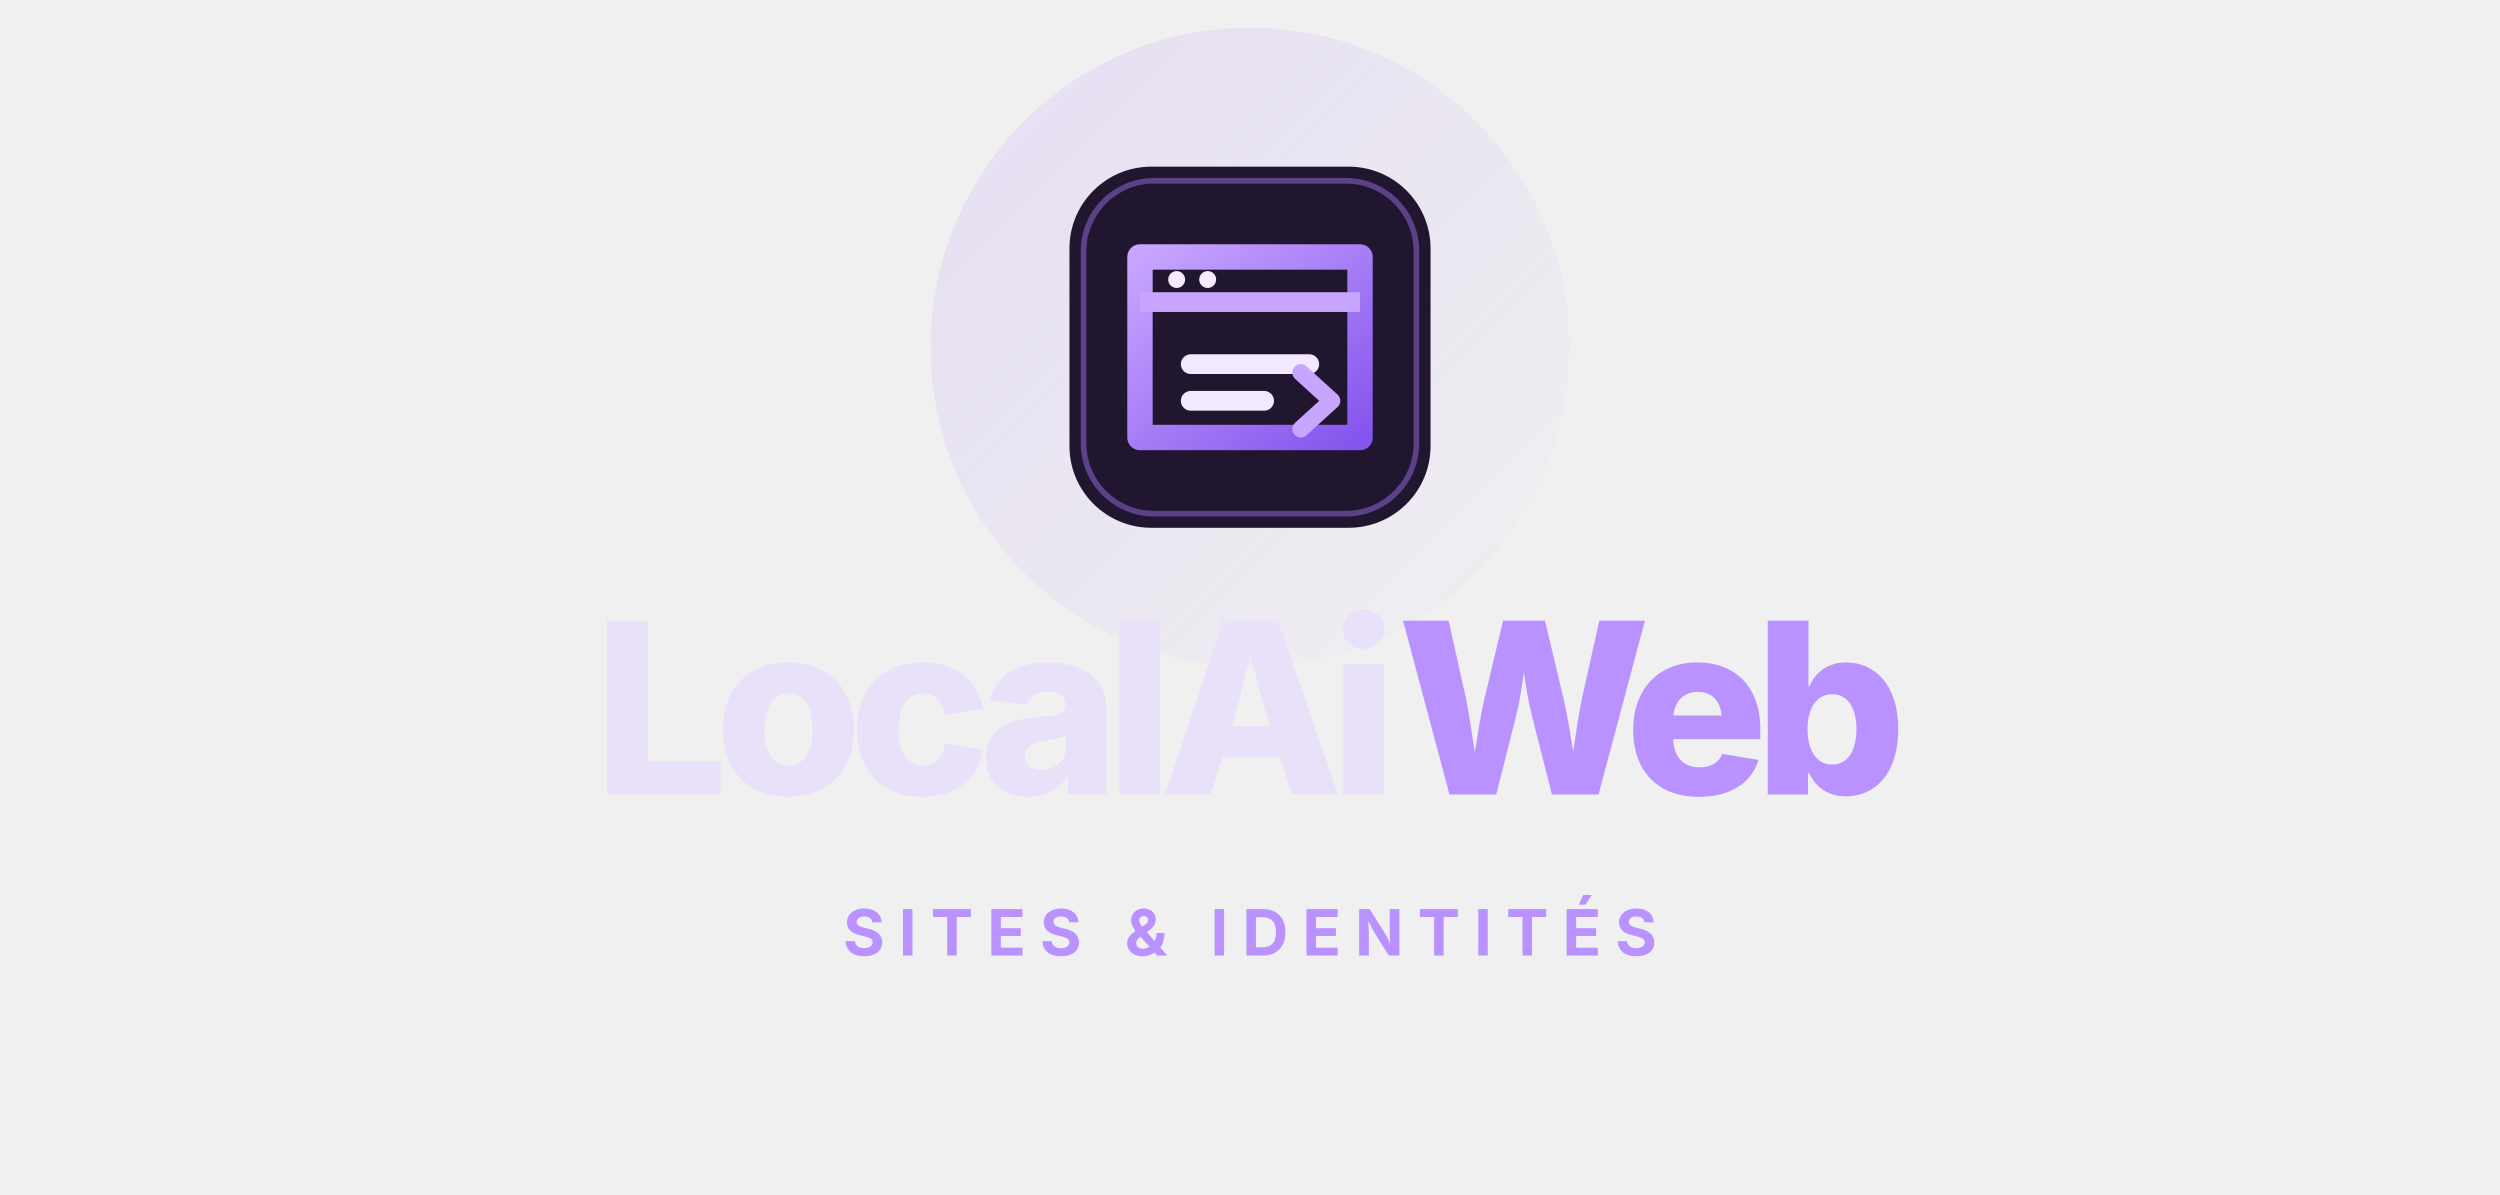
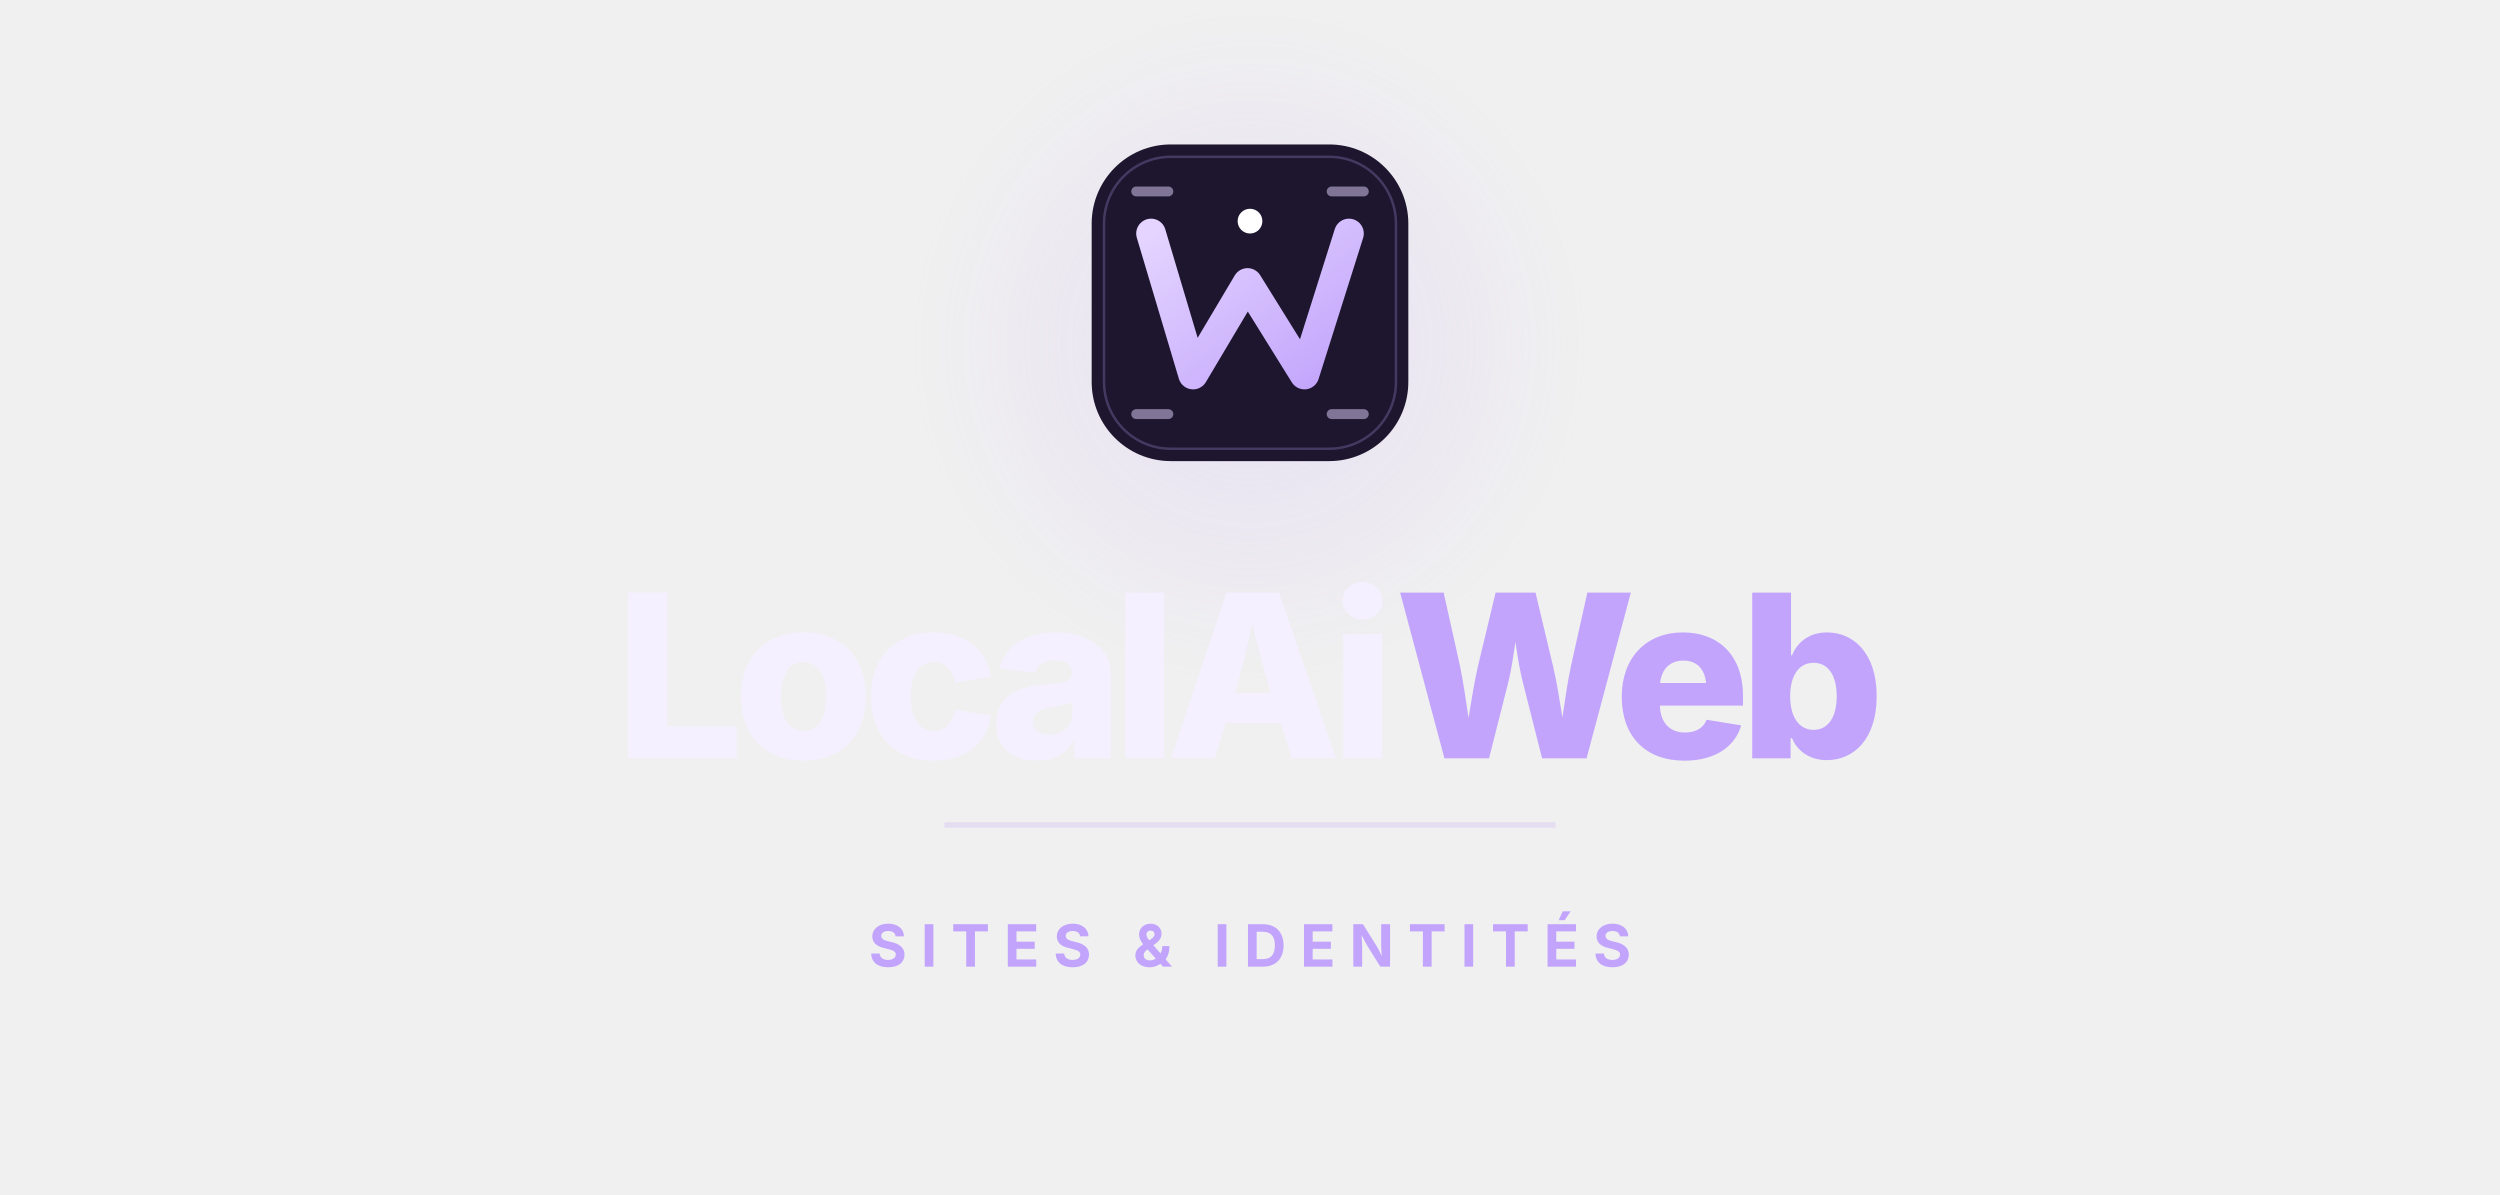
<svg xmlns="http://www.w3.org/2000/svg" viewBox="0 0 900 430" role="img" aria-label="LocalAiWeb — SITES &amp; IDENTITÉS">
  <defs>
-     <linearGradient id="subtle" x1="0" y1="0" x2="1" y2="1">
-       <stop stop-color="#BA92FF" stop-opacity=".2" />
-       <stop offset="1" stop-color="#BA92FF" stop-opacity="0" />
+     <radialGradient id="aura">
+       <stop stop-color="#c2a4fc" stop-opacity=".22" />
+       <stop offset="1" stop-color="#c2a4fc" stop-opacity="0" />
+     </radialGradient>
+     <linearGradient id="glyph" x1="0" y1="0" x2="1" y2="1">
+       <stop stop-color="#e4d4ff" />
+       <stop offset="1" stop-color="#c2a4fc" />
    </linearGradient>
  </defs>
  <rect width="900" height="430" fill="none" />
-   <circle cx="450" cy="125" r="115" fill="url(#subtle)" />
-   <svg x="385" y="60" width="130" height="130" viewBox="0 0 128 128">
-     <defs>
-       <linearGradient id="g" x1="0" y1="0" x2="1" y2="1">
-         <stop stop-color="#C8A5FF" />
-         <stop offset="1" stop-color="#8655ED" />
-       </linearGradient>
-     </defs>
-     <rect width="128" height="128" rx="29" fill="#21162F" />
-     <rect x="5" y="5" width="118" height="118" rx="25" stroke="#A677F6" stroke-opacity=".45" stroke-width="2" fill="none" />
-     <path d="M25 32h78v64H25z" fill="none" stroke="url(#g)" stroke-width="9" stroke-linejoin="round" />
-     <path d="M25 48h78" stroke="#C8A5FF" stroke-width="7" />
-     <circle cx="38" cy="40" r="3" fill="#F7ECFF" />
-     <circle cx="49" cy="40" r="3" fill="#F7ECFF" />
-     <path d="M43 70h42M43 83h26" stroke="#F3E9FF" stroke-width="7" stroke-linecap="round" />
-     <path d="m82 73 11 10-11 10" stroke="#C8A5FF" stroke-width="6" fill="none" stroke-linecap="round" stroke-linejoin="round" />
+   <circle cx="450" cy="124" r="122" fill="url(#aura)" />
+   <svg x="393" y="52" width="114" height="114" viewBox="0 0 128 128">
+     <rect width="128" height="128" rx="32" fill="#1d162e" />
+     <rect x="5" y="5" width="118" height="118" rx="27" fill="none" stroke="#c2a4fc" stroke-opacity=".25" />
+     <path d="M18 19h13M97 19h13M18 109h13M97 109h13" stroke="#e4d4ff" stroke-opacity=".5" stroke-width="4" stroke-linecap="round" />
+     <path d="m24 36 17 57 22-37 23 37 18-57" stroke="url(#glyph)" stroke-width="12" fill="none" stroke-linecap="round" stroke-linejoin="round" />
+     <circle cx="64" cy="31" r="5" fill="#fff" />
  </svg>
-   <text x="450" y="286" font-family="Inter,Segoe UI,Arial,sans-serif" font-size="86" font-weight="760" letter-spacing="-5" text-anchor="middle" fill="#e9e1fa">LocalAi<tspan fill="#BA92FF">Web</tspan>
+   <text x="450" y="273" text-anchor="middle" fill="#f5f0ff" font-family="Inter, Segoe UI, Arial, sans-serif" font-size="82" font-weight="770" letter-spacing="-4">LocalAi<tspan fill="#c2a4fc">Web</tspan>
  </text>
-   <text x="450" y="344" font-family="Inter,Segoe UI,Arial,sans-serif" font-size="23" font-weight="700" letter-spacing="5" text-anchor="middle" fill="#BA92FF">SITES &amp; IDENTITÉS</text>
+   <path d="M340 297h220" stroke="#c2a4fc" stroke-opacity=".24" stroke-width="2" />
+   <text x="450" y="348" text-anchor="middle" fill="#c2a4fc" font-family="Inter, Segoe UI, Arial, sans-serif" font-size="21" font-weight="700" letter-spacing="5">SITES &amp; IDENTITÉS</text>
</svg>
